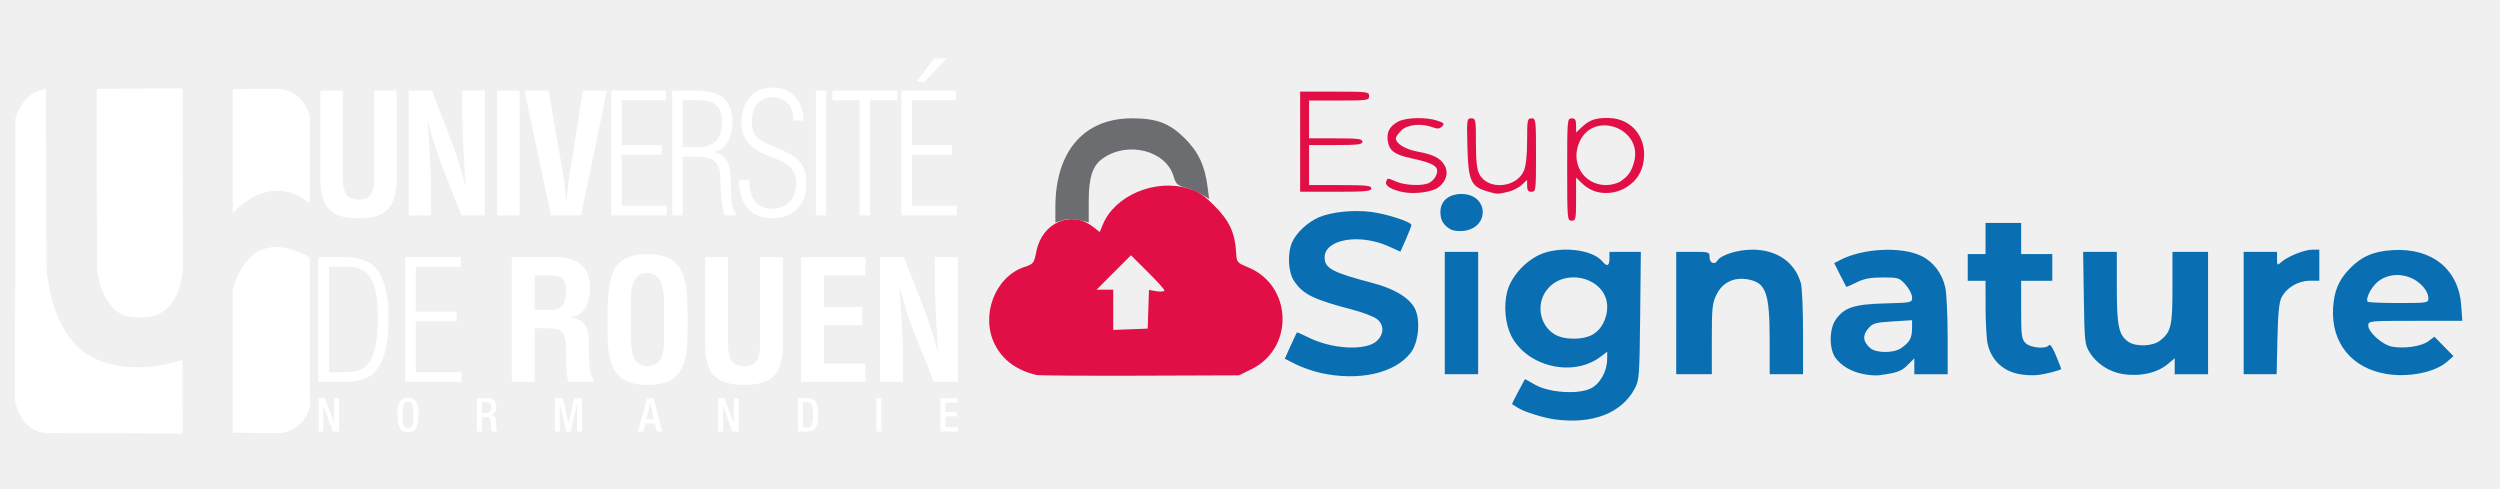
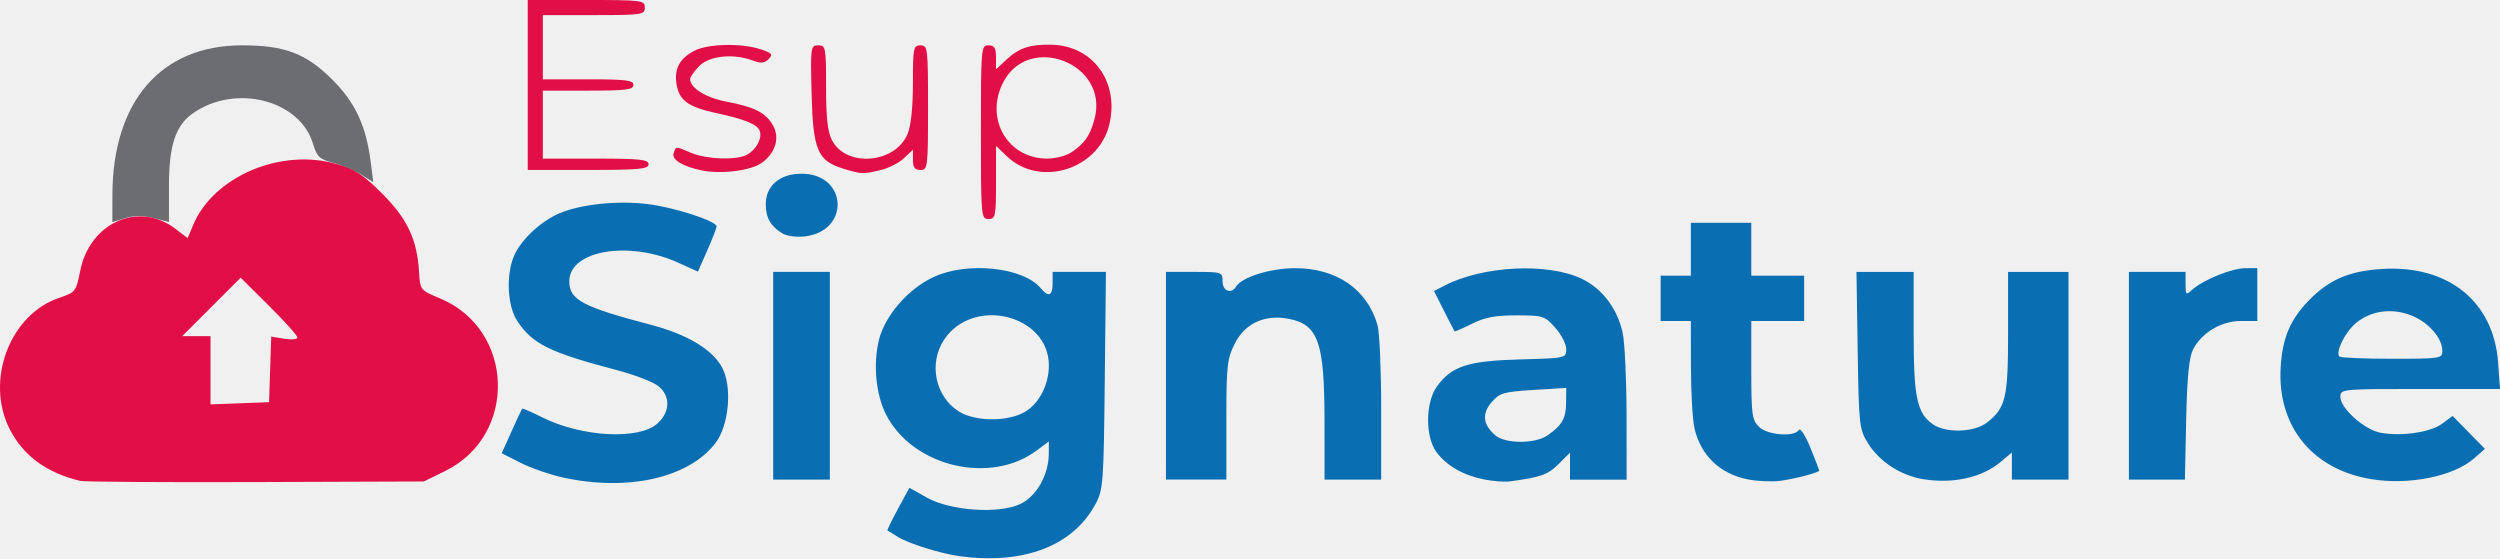
- <svg xmlns="http://www.w3.org/2000/svg" width="200mm" height="39.113mm" viewBox="0 0 200 39.113" version="1.1" id="svg3774" xml:space="preserve">
+ <svg xmlns="http://www.w3.org/2000/svg" width="175.159mm" height="39.113mm" viewBox="0 0 175.159 39.113" version="1.1" id="svg3774">
  <defs id="defs3768" />
  <g id="layer1" transform="translate(-20.52172,-9.836287)">
-     <g id="g3724" transform="matrix(0.672849,0,0,0.672849,87.08366,-1.530038)">
+     <g id="g3724" transform="translate(1.840075,-17.95017)">
      <path style="fill:#6c6d70;stroke-width:0.265" d="m 26.557,41.454 c 0.014,-6.572 3.409,-10.492 9.086,-10.492 2.952,0 4.45,0.559 6.252,2.334 1.66,1.635 2.431,3.264 2.759,5.832 l 0.181,1.419 -0.873,-0.535 c -0.48,-0.294 -1.36,-0.664 -1.955,-0.822 -0.943,-0.251 -1.123,-0.422 -1.396,-1.333 -0.928,-3.096 -5.496,-4.23 -8.457,-2.099 -1.181,0.85 -1.633,2.239 -1.633,5.022 v 2.562 l -1.08,-0.274 c -0.749,-0.19 -1.358,-0.189 -1.984,0.003 l -0.904,0.278 z" id="path3730" />
      <path style="fill:#e10f46;stroke-width:0.265" d="M 24.304,61.479 C 21.956,60.924 20.314,59.722 19.367,57.867 c -1.749,-3.428 0.003,-8.063 3.486,-9.224 1.115,-0.372 1.16,-0.43 1.451,-1.891 0.675,-3.382 4.101,-4.892 6.664,-2.938 l 0.862,0.657 0.378,-0.905 c 1.429,-3.421 6.15,-5.427 10.081,-4.284 1.266,0.368 1.851,0.751 3.183,2.084 1.763,1.764 2.443,3.22 2.573,5.513 0.07,1.22 0.086,1.241 1.459,1.811 5.237,2.176 5.465,9.594 0.371,12.096 l -1.495,0.734 -11.774,0.042 c -6.476,0.023 -12.012,-0.015 -12.303,-0.083 z m 13.305,-7.811 0.076,-2.297 0.916,0.149 c 0.504,0.082 0.916,0.041 0.916,-0.091 0,-0.132 -0.894,-1.128 -1.987,-2.213 l -1.987,-1.973 -2.046,2.046 -2.046,2.046 h 0.99 0.99 v 2.392 2.392 l 2.051,-0.077 2.051,-0.077 z M 87.407,37.047 c 0,-5.909 0.015,-6.085 0.529,-6.085 0.418,0 0.529,0.176 0.529,0.843 v 0.843 l 0.728,-0.681 c 0.879,-0.823 1.645,-1.078 3.15,-1.048 2.921,0.059 4.776,2.615 4.061,5.596 -0.757,3.155 -4.87,4.43 -7.173,2.224 l -0.765,-0.733 v 2.563 c 0,2.387 -0.036,2.563 -0.529,2.563 -0.514,0 -0.529,-0.176 -0.529,-6.085 z m 6.357,1.401 c 0.927,-0.639 1.267,-1.125 1.591,-2.278 1.11,-3.949 -4.692,-6.187 -6.448,-2.488 -1.197,2.521 0.423,5.213 3.137,5.216 0.586,5.56e-4 1.36,-0.202 1.72,-0.45 z m -25.936,1.276 c -1.363,-0.291 -2.122,-0.769 -1.946,-1.226 0.183,-0.477 0.091,-0.478 1.244,0.004 1.092,0.456 3.147,0.523 3.889,0.126 0.648,-0.347 1.088,-1.167 0.895,-1.67 -0.178,-0.463 -1.03,-0.813 -3.023,-1.244 -1.951,-0.421 -2.587,-0.865 -2.79,-1.945 -0.21,-1.118 0.179,-1.882 1.234,-2.427 0.956,-0.494 3.292,-0.547 4.631,-0.106 0.822,0.271 0.898,0.363 0.57,0.691 -0.292,0.292 -0.544,0.315 -1.103,0.103 -1.345,-0.512 -3.027,-0.344 -3.745,0.374 -0.357,0.357 -0.649,0.774 -0.649,0.926 0,0.623 1.102,1.305 2.556,1.581 1.959,0.371 2.754,0.778 3.25,1.661 0.491,0.874 0.178,1.926 -0.779,2.62 -0.762,0.553 -2.883,0.819 -4.233,0.531 z m 9.95,-0.118 c -1.814,-0.548 -2.132,-1.291 -2.232,-5.223 -0.085,-3.316 -0.07,-3.421 0.463,-3.421 0.524,0 0.55,0.139 0.55,2.924 0,2.121 0.112,3.141 0.41,3.716 1.001,1.935 4.428,1.656 5.3,-0.43 0.24,-0.575 0.376,-1.859 0.376,-3.554 0,-2.478 0.035,-2.654 0.529,-2.654 0.508,0 0.529,0.176 0.529,4.366 0,4.189 -0.021,4.366 -0.529,4.366 -0.397,0 -0.529,-0.176 -0.529,-0.708 v -0.708 l -0.636,0.597 c -0.35,0.329 -1.094,0.704 -1.654,0.834 -1.239,0.287 -1.291,0.285 -2.577,-0.103 z M 55.657,33.74 v -5.953 h 4.101 c 3.925,0 4.101,0.023 4.101,0.529 0,0.503 -0.176,0.529 -3.572,0.529 h -3.572 v 2.249 2.249 h 3.175 c 2.646,0 3.175,0.066 3.175,0.397 0,0.331 -0.529,0.397 -3.175,0.397 h -3.175 v 2.381 2.381 h 3.704 c 3.116,0 3.704,0.063 3.704,0.397 0,0.336 -0.647,0.397 -4.233,0.397 h -4.233 z" id="path3728" />
      <path style="fill:#096fb2;stroke-width:0.265" d="m 85.952,66.76 c -1.312,-0.174 -3.6,-0.882 -4.336,-1.341 -0.38,-0.237 -0.72,-0.447 -0.756,-0.466 -0.036,-0.019 0.295,-0.7 0.735,-1.512 l 0.8,-1.477 1.232,0.689 c 1.66,0.928 5.046,1.156 6.552,0.441 1.123,-0.533 1.975,-2.036 1.984,-3.504 l 0.006,-0.873 -0.86,0.638 c -3.261,2.421 -8.688,1.122 -10.549,-2.526 -0.705,-1.382 -0.912,-3.501 -0.507,-5.189 0.414,-1.725 2.036,-3.604 3.836,-4.442 2.37,-1.104 6.292,-0.693 7.517,0.787 0.542,0.655 0.827,0.533 0.827,-0.355 v -0.794 h 1.867 1.867 l -0.081,7.607 c -0.077,7.207 -0.111,7.662 -0.652,8.665 -1.579,2.926 -5.006,4.246 -9.483,3.652 z M 90.532,56.619 c 0.973,-0.593 1.638,-1.904 1.637,-3.226 -0.004,-3.551 -5.284,-4.863 -7.331,-1.821 -1.124,1.67 -0.629,4.034 1.061,5.065 1.163,0.709 3.456,0.7 4.633,-0.017 z M 58.116,61.24 c -0.903,-0.198 -2.237,-0.661 -2.963,-1.029 l -1.321,-0.669 0.687,-1.524 c 0.378,-0.838 0.713,-1.557 0.744,-1.597 0.031,-0.04 0.651,0.225 1.377,0.59 2.812,1.412 6.857,1.62 8.137,0.418 0.878,-0.825 0.882,-1.919 0.01,-2.605 -0.363,-0.285 -1.643,-0.778 -2.844,-1.094 -4.749,-1.249 -5.923,-1.824 -7.007,-3.432 -0.707,-1.049 -0.819,-3.234 -0.236,-4.593 0.482,-1.123 1.892,-2.437 3.207,-2.987 1.508,-0.631 4.079,-0.893 6.177,-0.63 1.869,0.235 4.803,1.188 4.803,1.561 0,0.117 -0.294,0.877 -0.653,1.69 l -0.653,1.477 -1.397,-0.631 c -3.469,-1.566 -7.615,-0.851 -7.615,1.314 0,1.297 0.915,1.783 5.752,3.055 2.517,0.662 4.276,1.719 4.954,2.978 0.722,1.34 0.487,4.048 -0.458,5.288 -1.87,2.452 -6.146,3.42 -10.699,2.422 z m 64.521,0.132 c -1.438,-0.286 -2.602,-0.957 -3.311,-1.908 -0.791,-1.062 -0.779,-3.465 0.024,-4.59 1.019,-1.428 2.178,-1.808 5.826,-1.906 3.221,-0.087 3.241,-0.092 3.241,-0.723 0,-0.35 -0.347,-1.025 -0.772,-1.5 -0.739,-0.827 -0.855,-0.864 -2.712,-0.864 -1.475,0 -2.222,0.141 -3.116,0.588 -0.647,0.323 -1.198,0.561 -1.225,0.529 -0.027,-0.032 -0.361,-0.68 -0.743,-1.44 l -0.694,-1.382 0.732,-0.378 c 2.701,-1.397 7.26,-1.621 9.629,-0.474 1.428,0.691 2.463,2.053 2.85,3.749 0.149,0.655 0.275,3.244 0.278,5.755 l 0.006,4.564 h -1.984 -1.984 v -0.946 -0.946 l -0.804,0.804 c -0.743,0.743 -1.25,0.922 -3.429,1.212 -0.364,0.048 -1.179,-0.015 -1.811,-0.141 z m 4.465,-3.08 c 1.023,-0.705 1.298,-1.189 1.307,-2.298 l 0.008,-1.029 -2.307,0.144 c -2.088,0.13 -2.365,0.211 -2.92,0.857 -0.694,0.807 -0.611,1.569 0.252,2.315 0.706,0.61 2.781,0.617 3.659,0.012 z m 14.016,3.076 c -1.941,-0.389 -3.275,-1.672 -3.716,-3.572 -0.132,-0.571 -0.244,-2.496 -0.247,-4.279 l -0.006,-3.241 h -1.058 -1.058 v -1.587 -1.587 h 1.058 1.058 v -1.852 -1.852 h 2.117 2.117 v 1.852 1.852 h 1.852 1.852 v 1.587 1.587 h -1.852 -1.852 v 3.44 c 0,3.087 0.054,3.494 0.529,3.969 0.587,0.587 2.483,0.742 2.8,0.23 0.105,-0.17 0.455,0.365 0.809,1.236 0.343,0.844 0.624,1.565 0.624,1.602 0,0.142 -1.771,0.606 -2.778,0.727 -0.582,0.07 -1.594,0.02 -2.249,-0.111 z m 12.343,-0.002 c -1.602,-0.256 -3.093,-1.224 -3.911,-2.539 -0.6,-0.964 -0.632,-1.258 -0.713,-6.5 l -0.085,-5.49 h 2.004 2.004 v 4.242 c 0,4.574 0.226,5.649 1.354,6.439 0.898,0.629 2.904,0.564 3.775,-0.121 1.329,-1.046 1.486,-1.711 1.486,-6.314 v -4.246 h 2.117 2.117 v 7.276 7.276 h -1.984 -1.984 v -0.95 -0.95 l -0.787,0.662 c -1.297,1.091 -3.313,1.545 -5.39,1.214 z m 31.343,-0.011 c -4.136,-0.687 -6.582,-3.724 -6.33,-7.859 0.124,-2.031 0.668,-3.317 1.97,-4.658 1.42,-1.462 2.841,-2.071 5.157,-2.209 4.634,-0.277 7.802,2.293 8.109,6.578 l 0.131,1.832 h -5.592 c -5.531,0 -5.592,0.006 -5.592,0.564 0,0.789 1.682,2.29 2.801,2.5 1.462,0.274 3.505,-0.022 4.324,-0.627 l 0.74,-0.547 1.131,1.153 1.131,1.153 -0.764,0.672 c -1.433,1.259 -4.567,1.888 -7.216,1.449 z m 4.997,-8.987 c 0,-0.891 -0.964,-1.996 -2.158,-2.474 -1.377,-0.551 -2.856,-0.346 -3.912,0.542 -0.753,0.634 -1.438,2.034 -1.141,2.331 0.085,0.085 1.742,0.155 3.683,0.155 3.405,0 3.528,-0.019 3.528,-0.554 z M 72.855,54.112 v -7.276 h 1.984 1.984 v 7.276 7.276 h -1.984 -1.984 z m 27.517,0 v -7.276 h 1.984 c 1.94,0 1.984,0.015 1.984,0.661 0,0.681 0.604,0.918 0.943,0.369 0.407,-0.659 2.394,-1.284 4.098,-1.29 2.938,-0.01 5.091,1.467 5.814,3.988 0.142,0.494 0.257,3.131 0.257,5.86 v 4.963 h -1.984 -1.984 l -0.002,-4.035 c -0.002,-5.626 -0.429,-6.837 -2.551,-7.235 -1.648,-0.309 -3.023,0.33 -3.731,1.734 -0.542,1.076 -0.595,1.552 -0.595,5.358 l 1.1e-4,4.177 h -2.117 -2.117 z m 67.469,0 v -7.276 h 1.984 1.984 v 0.835 c 0,0.781 0.03,0.808 0.468,0.411 0.75,-0.678 2.766,-1.499 3.699,-1.505 l 0.86,-0.006 v 1.852 1.852 h -1.151 c -1.366,0 -2.757,0.829 -3.346,1.994 -0.288,0.569 -0.421,1.925 -0.486,4.951 l -0.09,4.167 h -1.961 -1.961 z M 73.516,44.15 c -0.834,-0.501 -1.173,-1.081 -1.182,-2.022 -0.013,-1.319 0.971,-2.171 2.505,-2.171 3.23,0 3.435,4.025 0.224,4.394 -0.56,0.064 -1.256,-0.026 -1.547,-0.201 z" id="path3726" />
    </g>
-     <g id="g515" transform="matrix(0.8872412,0,0,0.8872412,9.13868,4.367401)" style="fill:#ffffff">
-       <polygon points="42.001,42.773 41.992,42.773 41.992,45.075 41.555,45.075 41.555,42.066 42.118,42.066 42.956,44.308 42.965,44.308 42.965,42.066 43.402,42.066 43.402,45.075 42.839,45.075 " fill="#222221" id="polygon445" style="fill:#ffffff" />
-       <g id="g451" style="fill:#ffffff">
-         <path d="m 50.111,43.558 c 0,-1.011 -0.217,-1.188 -0.493,-1.188 -0.275,0 -0.494,0.177 -0.494,1.188 0,1.036 0.218,1.214 0.494,1.214 0.275,0 0.493,-0.178 0.493,-1.214 m -1.448,0.012 c 0,-1.074 0.291,-1.563 0.956,-1.563 0.664,0 0.955,0.489 0.955,1.563 0,1.074 -0.29,1.565 -0.955,1.565 -0.664,0 -0.956,-0.49 -0.956,-1.565" fill="#222221" id="path447" style="fill:#ffffff" />
-         <path d="m 56.664,43.407 c 0.295,0 0.462,-0.186 0.462,-0.49 0,-0.32 -0.133,-0.488 -0.437,-0.488 h -0.393 v 0.978 z m -0.83,-1.341 h 1.02 c 0.405,0 0.734,0.211 0.734,0.776 0,0.388 -0.167,0.688 -0.482,0.738 v 0.007 c 0.286,0.03 0.437,0.194 0.453,0.615 0.004,0.195 0.009,0.431 0.016,0.611 0.009,0.148 0.076,0.22 0.137,0.262 H 57.191 c -0.046,-0.056 -0.065,-0.147 -0.078,-0.266 -0.016,-0.182 -0.012,-0.349 -0.02,-0.569 -0.007,-0.328 -0.105,-0.472 -0.421,-0.472 h -0.377 v 1.306 h -0.462 z" fill="#222221" id="path449" style="fill:#ffffff" />
-       </g>
-       <polygon points="62.86,42.066 63.581,42.066 64.091,44.296 64.1,44.296 64.601,42.066 65.306,42.066 65.306,45.075 64.869,45.075 64.869,42.572 64.86,42.572 64.277,45.075 63.888,45.075 63.306,42.572 63.297,42.572 63.297,45.075 62.86,45.075 " fill="#222221" id="polygon453" style="fill:#ffffff" />
-       <path d="m 71.796,43.954 -0.332,-1.483 h -0.007 l -0.344,1.483 z m -0.615,-1.888 h 0.59 l 0.762,3.009 H 72.052 l -0.179,-0.737 h -0.846 l -0.186,0.737 H 70.359 Z" fill="#222221" id="path455" style="fill:#ffffff" />
-       <polygon points="78.033,42.773 78.025,42.773 78.025,45.075 77.588,45.075 77.588,42.066 78.15,42.066 78.988,44.308 78.997,44.308 78.997,42.066 79.434,42.066 79.434,45.075 78.871,45.075 " fill="#222221" id="polygon457" style="fill:#ffffff" />
-       <path d="m 85.225,44.713 h 0.38 c 0.382,0 0.538,-0.262 0.538,-1.142 0,-0.848 -0.137,-1.142 -0.538,-1.142 H 85.225 Z m -0.462,-2.648 h 0.821 c 0.908,0 1.021,0.616 1.021,1.505 0,0.889 -0.114,1.504 -1.021,1.504 h -0.821 z" fill="#222221" id="path459" style="fill:#ffffff" />
-       <rect x="91.847" y="42.066" width="0.462" height="3.009" fill="#222221" id="rect461" style="fill:#ffffff" />
-       <polygon points="98.079,44.67 99.213,44.67 99.213,45.075 97.617,45.075 97.617,42.066 99.18,42.066 99.18,42.471 98.079,42.471 98.079,43.306 99.115,43.306 99.115,43.709 98.079,43.709 " fill="#222221" id="polygon463" style="fill:#ffffff" />
-       <g id="g469" style="fill:#ffffff">
-         <path d="m 46.568,14.332 h 2.024 v 7.845 c 0,2.491 -0.78,3.675 -3.425,3.675 -2.675,0 -3.455,-1.184 -3.455,-3.675 v -7.845 h 2.024 v 7.665 c 0,1.081 0.072,2.161 1.445,2.161 1.315,0 1.388,-1.081 1.388,-2.161 z" fill="#222221" id="path465" style="fill:#ffffff" />
-         <path d="m 54.519,14.332 h 2.024 v 11.251 h -2.11 l -1.576,-4.006 c -0.535,-1.335 -0.968,-2.699 -1.445,-4.47 h -0.03 c 0.073,0.93 0.159,2.071 0.217,3.211 0.057,1.125 0.101,2.25 0.101,3.15 v 2.115 H 49.677 V 14.332 h 2.095 l 1.576,4.095 c 0.52,1.305 0.953,2.64 1.445,4.47 h 0.03 c -0.073,-1.02 -0.144,-2.115 -0.203,-3.195 -0.058,-1.081 -0.101,-2.16 -0.101,-3.165 z" fill="#222221" id="path467" style="fill:#ffffff" />
-       </g>
-       <rect x="57.656" y="14.332" width="2.023" height="11.251" fill="#222221" id="rect471" style="fill:#ffffff" />
-       <path d="m 65.389,14.332 h 2.168 L 65.215,25.582 H 62.513 L 60.114,14.332 h 2.168 l 1.271,7.215 c 0.116,0.63 0.189,1.274 0.246,1.92 0.03,0.3 0.088,0.615 0.088,0.93 h 0.028 c 0,-0.315 0.058,-0.63 0.086,-0.93 0.058,-0.646 0.131,-1.29 0.246,-1.92 z" fill="#222221" id="path473" style="fill:#ffffff" />
-       <polygon points="68.888,20.121 68.888,24.711 72.934,24.711 72.934,25.582 67.948,25.582 67.948,14.331 72.862,14.331 72.862,15.202 68.888,15.202 68.888,19.252 72.501,19.252 72.501,20.121 " fill="#222221" id="polygon475" style="fill:#ffffff" />
-       <g id="g481" style="fill:#ffffff">
-         <path d="m 74.38,19.417 h 1.647 c 0.319,0 1.908,-0.121 1.908,-2.13 0,-1.651 -0.722,-2.086 -2.197,-2.086 h -1.358 z m 0,0.869 v 5.295 H 73.44 V 14.332 h 2.096 c 1.981,0 3.339,0.599 3.339,2.88 0,1.095 -0.448,2.385 -1.589,2.64 v 0.03 c 1.257,0.33 1.43,1.335 1.445,2.745 0.03,0.54 -0.043,2.52 0.491,2.82 v 0.135 h -1.026 c -0.405,-0.945 -0.375,-2.865 -0.433,-3.69 -0.101,-1.5 -1.185,-1.605 -2.414,-1.605 z" fill="#222221" id="path477" style="fill:#ffffff" />
-         <path d="m 82.778,19.447 c 1.59,0.69 2.776,1.2 2.776,3.24 0,1.935 -1.215,3.165 -3.108,3.165 -1.981,0 -3.02,-1.455 -2.977,-3.45 h 0.925 c -0.015,1.41 0.549,2.58 2.038,2.58 1.316,0 2.183,-0.869 2.183,-2.265 0,-1.694 -1.185,-1.965 -2.429,-2.475 -1.46,-0.6 -2.501,-1.276 -2.501,-3.075 0,-1.83 1.056,-3.106 2.819,-3.106 1.69,0 2.804,1.215 2.76,2.985 h -0.91 c 0.058,-1.245 -0.651,-2.114 -1.865,-2.114 -1.229,0 -1.865,0.945 -1.865,2.175 0,1.11 0.347,1.545 1.315,1.979 z" fill="#222221" id="path479" style="fill:#ffffff" />
-       </g>
-       <rect x="86.392" y="14.332" width="0.94" height="11.251" fill="#222221" id="rect483" style="fill:#ffffff" />
-       <polygon points="87.881,15.202 87.881,14.331 93.734,14.331 93.734,15.202 91.278,15.202 91.278,25.582 90.338,25.582 90.338,15.202 " fill="#222221" id="polygon485" style="fill:#ffffff" />
-       <path d="m 95.455,13.522 1.605,-2.086 h 1.127 L 96.193,13.522 Z M 94.111,25.582 V 14.331 h 4.915 v 0.871 h -3.975 v 4.05 h 3.613 v 0.869 h -3.613 v 4.59 h 4.047 v 0.871 z" fill="#222221" id="path487" style="fill:#ffffff" />
-       <path d="m 42.498,39.729 h 1.15 c 0.544,0 1.193,0 1.693,-0.239 1.473,-0.69 1.546,-3.166 1.546,-4.531 0,-1.425 0.03,-3.675 -1.427,-4.485 -0.576,-0.315 -1.473,-0.285 -2.136,-0.254 h -0.825 z m -0.957,-10.38 h 1.973 c 1.252,0 2.371,0.075 3.27,1.065 0.736,0.9 1.061,2.581 1.061,3.706 0,1.274 0.028,2.97 -0.427,4.185 -0.678,1.935 -1.871,2.296 -3.712,2.296 h -2.165 z" fill="#222221" id="path489" style="fill:#ffffff" />
-       <polygon points="50.319,35.139 50.319,39.729 54.444,39.729 54.444,40.599 49.362,40.599 49.362,29.349 54.369,29.349 54.369,30.219 50.319,30.219 50.319,34.27 54.001,34.27 54.001,35.139 " fill="#222221" id="polygon491" style="fill:#ffffff" />
-       <g id="g499" style="fill:#ffffff">
-         <path d="m 61.041,34.105 h 1.62 c 0.677,-0.046 1.208,-0.495 1.208,-1.62 0,-1.261 -0.515,-1.471 -1.297,-1.486 h -1.531 z m 0,1.65 v 4.846 H 58.979 V 29.349 h 3.903 c 1.782,0 3.136,0.63 3.136,2.7 0,1.23 -0.309,2.519 -1.693,2.714 v 0.031 c 1.221,0.164 1.591,0.959 1.591,2.04 0,0.464 -0.059,3.224 0.442,3.555 v 0.21 h -2.268 c -0.251,-0.72 -0.206,-2.1 -0.221,-2.85 -0.015,-0.69 0,-1.635 -0.708,-1.846 -0.559,-0.164 -1.163,-0.149 -1.752,-0.149 z" fill="#222221" id="path493" style="fill:#ffffff" />
-         <path d="m 69.731,36.729 c 0,0.93 0.073,2.445 1.487,2.445 1.473,0 1.488,-1.545 1.488,-2.625 v -2.88 c 0,-0.9 0.043,-2.894 -1.488,-2.894 -1.62,0 -1.487,1.965 -1.487,2.835 z m -2.122,-2.655 c 0.089,-2.865 0.31,-4.995 3.608,-4.995 3.298,0 3.521,2.13 3.608,4.995 v 1.605 c 0,2.999 -0.221,5.19 -3.608,5.19 -3.387,0 -3.608,-2.191 -3.608,-5.19 z" fill="#222221" id="path495" style="fill:#ffffff" />
-         <path d="m 81.365,29.349 h 2.062 v 7.845 c 0,2.491 -0.795,3.675 -3.491,3.675 -2.724,0 -3.519,-1.184 -3.519,-3.675 v -7.845 h 2.061 v 7.665 c 0,1.081 0.074,2.16 1.473,2.16 1.34,0 1.414,-1.079 1.414,-2.16 z" fill="#222221" id="path497" style="fill:#ffffff" />
-       </g>
-       <polygon points="87.124,35.485 87.124,38.95 90.864,38.95 90.864,40.599 85.062,40.599 85.062,29.349 90.864,29.349 90.864,31 87.124,31 87.124,33.835 90.57,33.835 90.57,35.485 " fill="#222221" id="polygon501" style="fill:#ffffff" />
-       <path d="M 97.124,29.349 H 99.186 V 40.6 H 97.036 L 95.431,36.594 C 94.885,35.259 94.443,33.895 93.958,32.124 h -0.03 c 0.074,0.93 0.162,2.071 0.221,3.211 0.059,1.125 0.104,2.25 0.104,3.15 v 2.115 H 92.191 V 29.349 h 2.135 l 1.605,4.095 c 0.53,1.305 0.972,2.64 1.473,4.47 h 0.03 c -0.074,-1.02 -0.148,-2.115 -0.206,-3.195 -0.059,-1.081 -0.104,-2.16 -0.104,-3.165 z" fill="#222221" id="path503" style="fill:#ffffff" />
-       <path d="m 40.759,16.657 c 0,0 -0.498,-2.486 -3.061,-2.486 -2.561,0 -3.879,0.041 -3.879,0.041 v 11.186 c 0,0 3.203,-3.895 6.94,-0.911 z" fill="#222221" id="path505" style="fill:#ffffff" />
-       <path d="m 40.759,29.4 c 0,0 -5.089,-3.503 -6.94,2.853 v 12.928 l 4.27,0.037 c 0,0 2.135,-0.144 2.705,-2.456 C 40.759,42.797 40.759,29.4 40.759,29.4" fill="#222221" id="path507" style="fill:#ffffff" />
-       <path d="m 29.299,14.132 -7.758,0.04 0.036,16.012 c 0,0 0.185,3.634 2.514,4.439 H 24.088 c 0,0 0.01,0.002 0.024,0.007 0.298,0.099 0.627,0.155 0.999,0.149 0.162,0.01 0.338,0.011 0.526,0.004 0.78,0.037 3.425,-0.173 3.698,-4.639 C 29.299,30.106 29.299,14.132 29.299,14.132" fill="#222221" id="path509" style="fill:#ffffff" />
-       <path d="m 17.407,33.802 c 0,0 0.004,0.249 0.026,0.315 0,0.01 -0.312,0.018 -0.312,0.018 l -0.035,-0.159 0.018,-0.156 z" fill="#222221" id="path511" style="fill:#ffffff" />
-       <path d="m 29.28,41.833 0.009,-3.28 -0.044,0.054 c -0.253,0.091 -3.264,1.132 -6.263,0.44 0.007,-0.007 0.014,-0.012 0.017,-0.012 C 22.869,39.011 22.742,38.983 22.618,38.953 21.806,38.726 21.003,38.363 20.265,37.809 17.76,35.808 17.166,32.084 17.027,30.328 17.023,26.323 16.949,14.171 16.949,14.171 c 0,0 -2.065,0.195 -2.74,2.74 0.035,-0.038 -0.036,25.291 -0.036,25.291 0,0 0.356,2.819 2.846,3.015 l 12.279,0.038 z" fill="#222221" id="path513" style="fill:#ffffff" />
-     </g>
  </g>
</svg>
